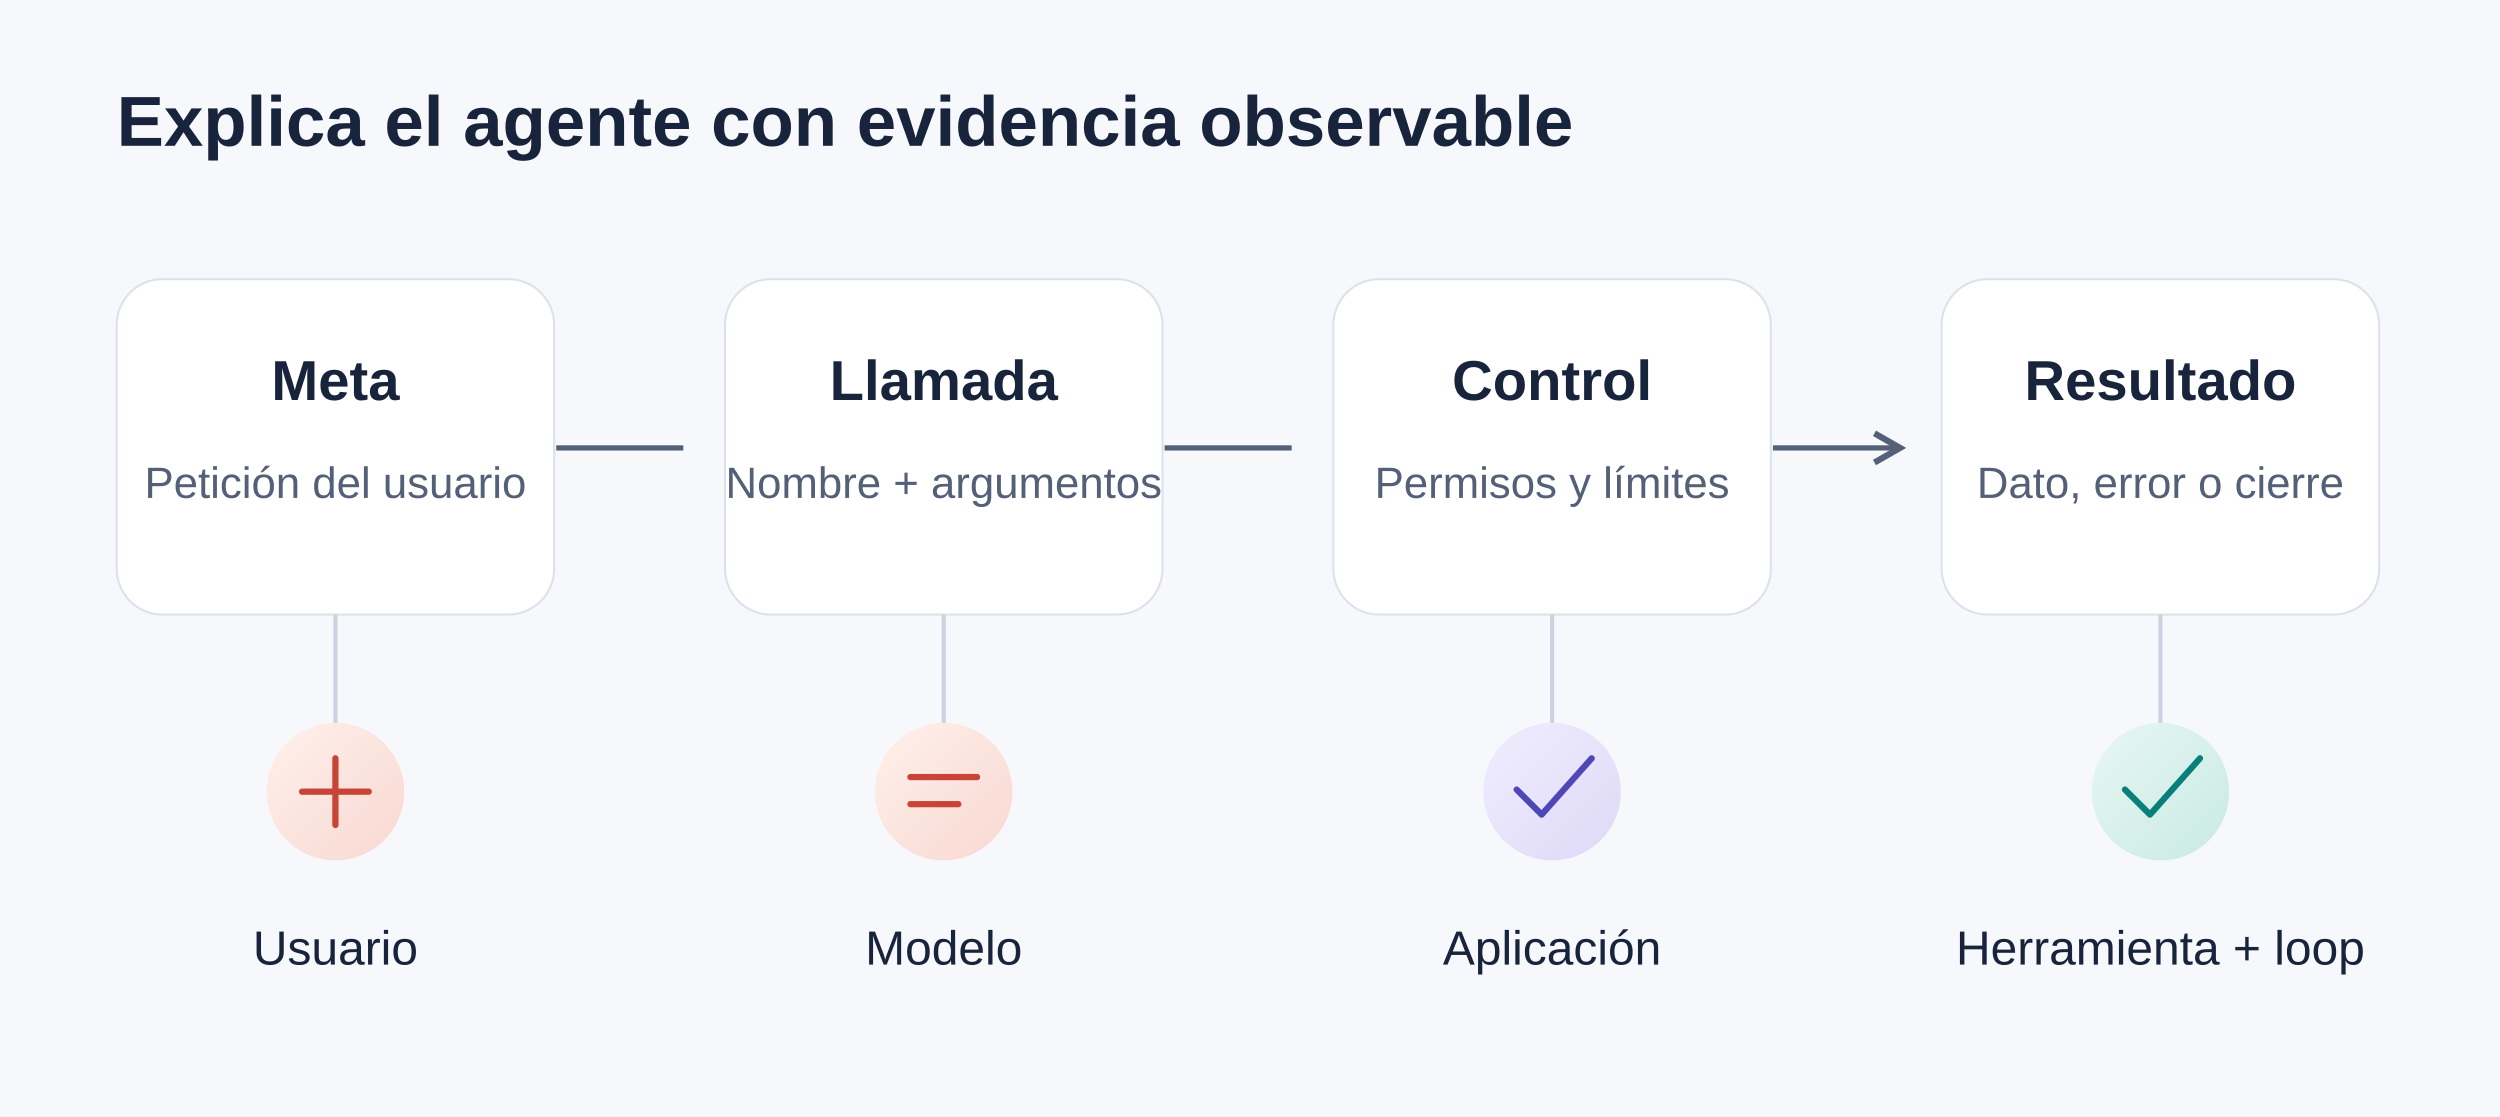
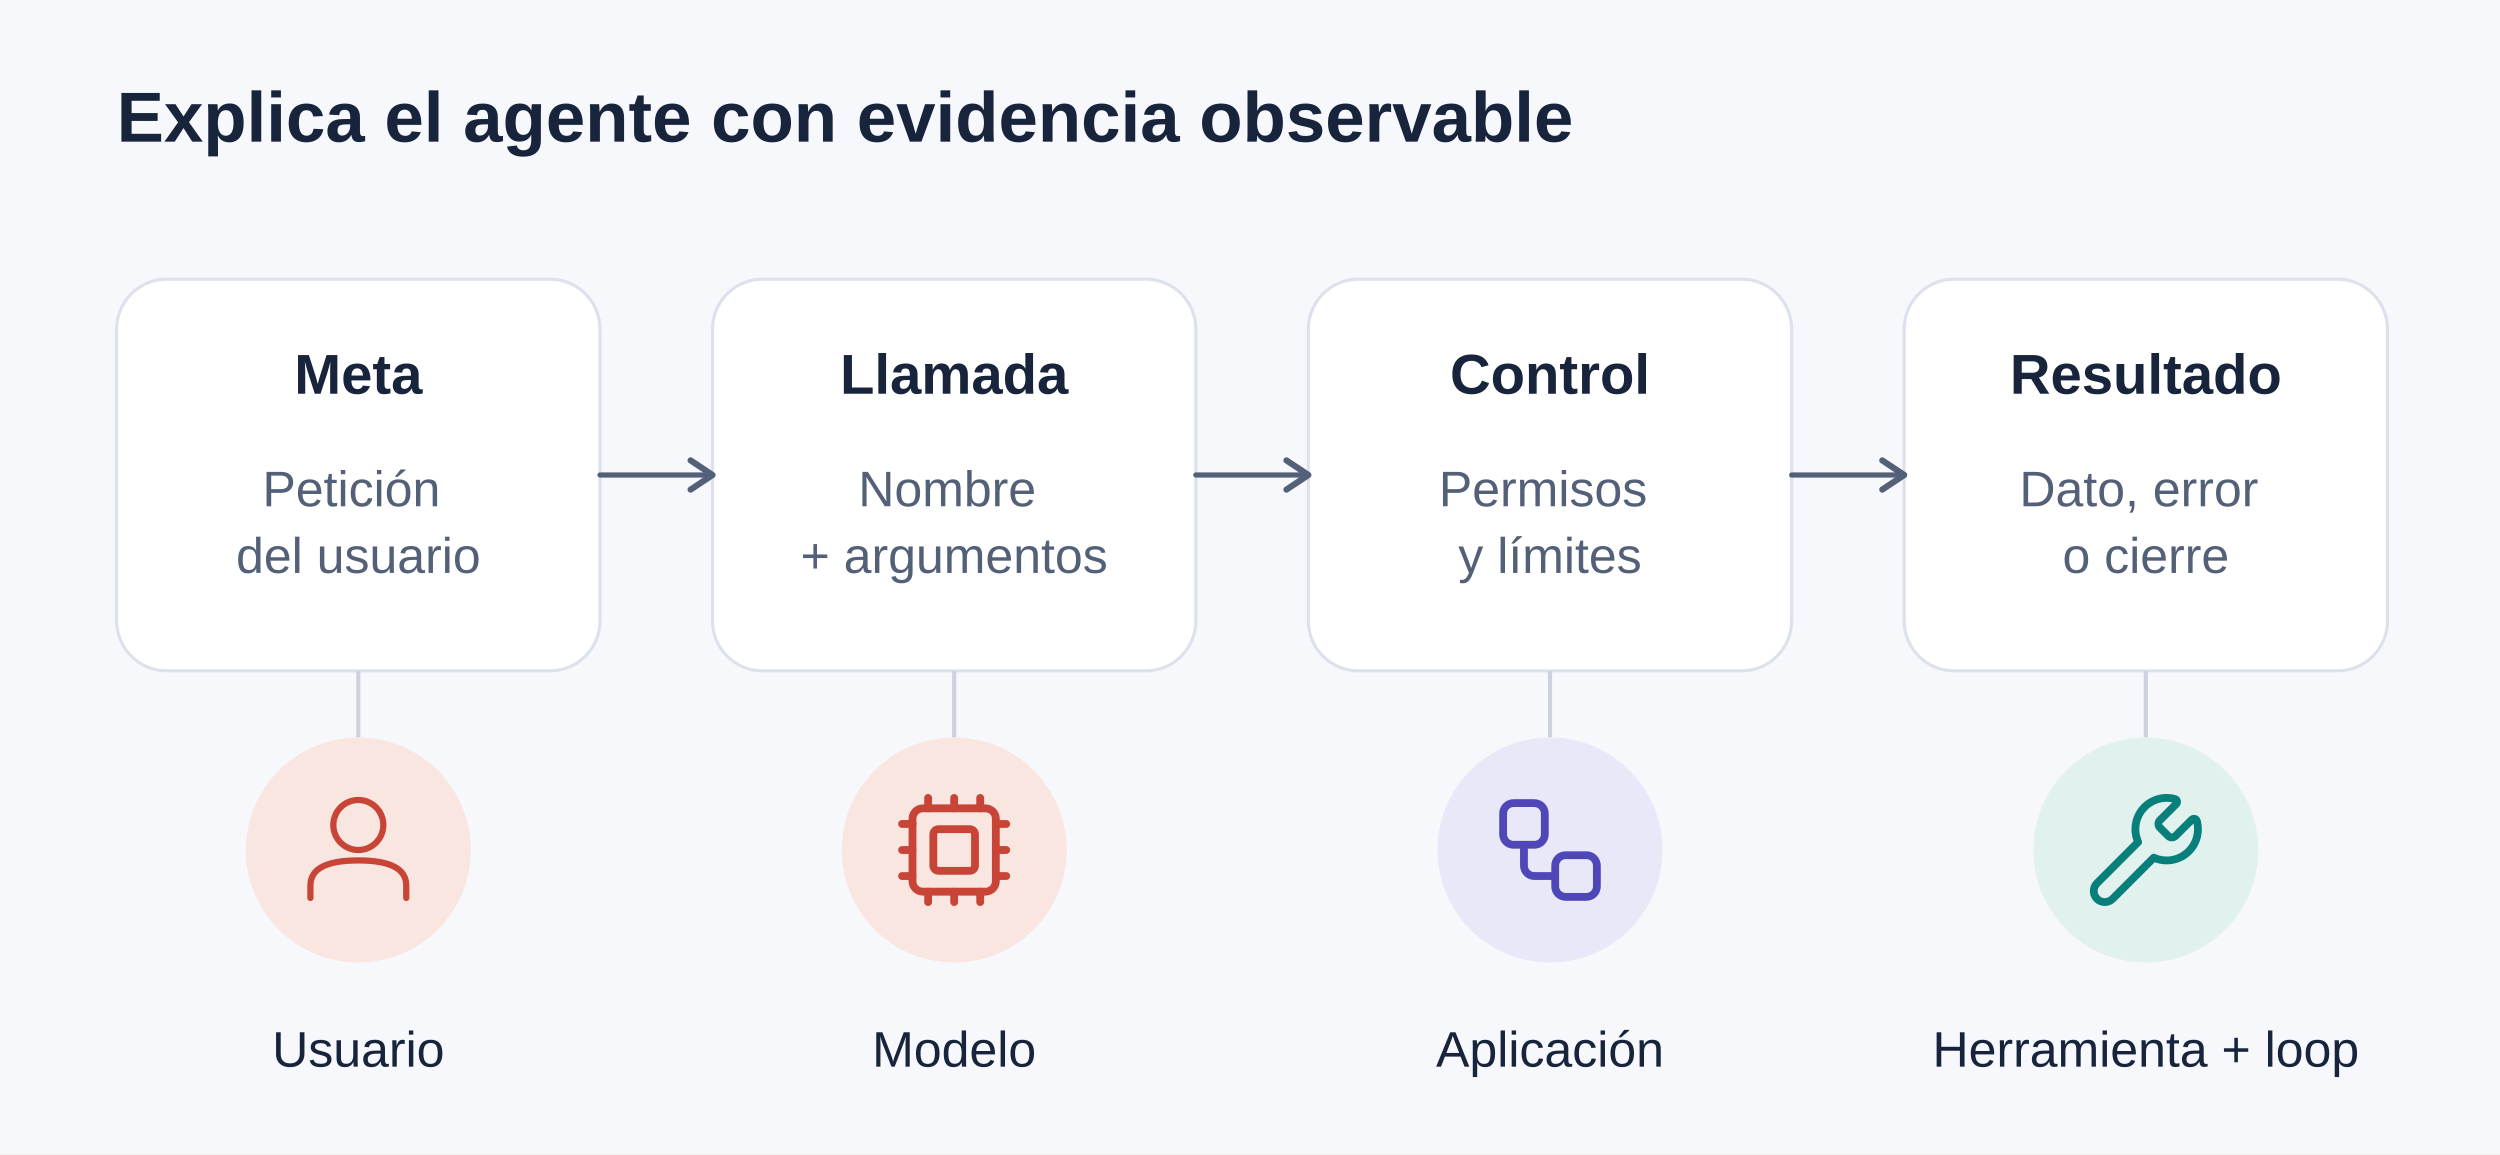
- <svg xmlns="http://www.w3.org/2000/svg" viewBox="0 0 1200 536" role="img" aria-labelledby="title description">
+ <svg xmlns="http://www.w3.org/2000/svg" viewBox="0 0 1200 554" role="img" aria-labelledby="title description">
  <defs>
-     <linearGradient id="coral" x2="1" y2="1">
-       <stop stop-color="#fff0eb" />
-       <stop offset="1" stop-color="#f8d8d1" />
-     </linearGradient>
-     <linearGradient id="indigo" x2="1" y2="1">
-       <stop stop-color="#f0edff" />
-       <stop offset="1" stop-color="#ded9f6" />
-     </linearGradient>
-     <linearGradient id="teal" x2="1" y2="1">
-       <stop stop-color="#e7f7f3" />
-       <stop offset="1" stop-color="#c9e9e3" />
-     </linearGradient>
    <marker id="arrow" viewBox="0 0 10 10" refX="8" refY="5" markerWidth="7" markerHeight="7" orient="auto">
-       <path d="m1 1 7 4-7 4" fill="none" stroke="#536078" stroke-width="1.7" />
+       <path d="m2 1 6 4-6 4" fill="none" stroke="#536078" stroke-width="1.7" stroke-linecap="round" stroke-linejoin="round" />
    </marker>
-     <style>text{font-family:'Segoe UI',Arial,sans-serif;fill:#17243b}.title{font-size:34px;font-weight:700}.label{font-size:27px;font-weight:700}.body{font-size:23px;fill:#536078}.small{font-size:21px;fill:#536078}.flow{fill:none;stroke:#536078;stroke-width:2.5;marker-end:url(#arrow)}.icon{fill:none;stroke-width:3;stroke-linecap:round;stroke-linejoin:round}.white{fill:#fff}</style>
+     <style>text{font-family:'Segoe UI',Arial,sans-serif;fill:#17243b}.title{font-size:34px;font-weight:700}.label{font-size:27px;font-weight:700}.body{font-size:24px;fill:#536078}.small{font-size:22px;fill:#536078}.flow{fill:none;stroke:#536078;stroke-width:2.5;stroke-linecap:round;stroke-linejoin:round;marker-end:url(#arrow)}.card{fill:#fff;stroke:#dce1ec;stroke-width:1.5}.white{fill:#fff}</style>
  </defs>
-   <rect width="1200" height="536" fill="#f7f8fc" />
-   <text x="56" y="70" class="title">Explica el agente con evidencia observable</text>
-   <path d="M267 215h61M559 215h61M851 215h61" class="flow" />
-   <g fill="#fff" stroke="#dce1ec">
-     <rect x="56" y="134" width="210" height="161" rx="22" />
-     <rect x="348" y="134" width="210" height="161" rx="22" />
-     <rect x="640" y="134" width="210" height="161" rx="22" />
-     <rect x="932" y="134" width="210" height="161" rx="22" />
+   <rect width="1200" height="554" fill="#f7f8fc" />
+   <text x="56" y="68" class="title">Explica el agente con evidencia observable</text>
+   <g class="card">
+     <rect x="56" y="134" width="232" height="188" rx="24" />
+     <rect x="342" y="134" width="232" height="188" rx="24" />
+     <rect x="628" y="134" width="232" height="188" rx="24" />
+     <rect x="914" y="134" width="232" height="188" rx="24" />
  </g>
+   <path d="M288 228H342" class="flow" />
+   <path d="M574 228H628" class="flow" />
+   <path d="M860 228H914" class="flow" />
  <g text-anchor="middle">
-     <text x="161" y="192" class="label">Meta</text>
-     <text x="453" y="192" class="label">Llamada</text>
-     <text x="745" y="192" class="label">Control</text>
-     <text x="1037" y="192" class="label">Resultado</text>
-     <text x="161" y="239" class="small">Petición del usuario</text>
-     <text x="453" y="239" class="small">Nombre + argumentos</text>
-     <text x="745" y="239" class="small">Permisos y límites</text>
-     <text x="1037" y="239" class="small">Dato, error o cierre</text>
+     <text x="172" y="189" class="label">Meta</text>
+     <text x="458" y="189" class="label">Llamada</text>
+     <text x="744" y="189" class="label">Control</text>
+     <text x="1030" y="189" class="label">Resultado</text>
+     <text x="172" y="243" class="body">
+       <tspan x="172">Petición</tspan>
+       <tspan x="172" dy="32">del usuario</tspan>
+     </text>
+     <text x="458" y="243" class="body">
+       <tspan x="458">Nombre</tspan>
+       <tspan x="458" dy="32">+ argumentos</tspan>
+     </text>
+     <text x="744" y="243" class="body">
+       <tspan x="744">Permisos</tspan>
+       <tspan x="744" dy="32">y límites</tspan>
+     </text>
+     <text x="1030" y="243" class="body">
+       <tspan x="1030">Dato, error</tspan>
+       <tspan x="1030" dy="32">o cierre</tspan>
+     </text>
  </g>
-   <path d="M161 295v55M453 295v55M745 295v55M1037 295v55" stroke="#ccd3df" stroke-width="2" />
-   <g text-anchor="middle">
-     <circle cx="161" cy="380" r="33" fill="url(#coral)" />
-     <circle cx="453" cy="380" r="33" fill="url(#coral)" />
-     <circle cx="745" cy="380" r="33" fill="url(#indigo)" />
-     <circle cx="1037" cy="380" r="33" fill="url(#teal)" />
+   <g stroke="#ccd3df" stroke-width="2">
+     <path d="M172 322V354" />
+     <path d="M458 322V354" />
+     <path d="M744 322V354" />
+     <path d="M1030 322V354" />
  </g>
-   <g class="icon">
-     <path d="M145 380h32m-16-16v32M437 373h32m-32 13h23" stroke="#c74436" />
-     <path d="m728 379 12 12 24-27" stroke="#4f46b8" />
-     <path d="m1020 379 12 12 24-27" stroke="#087f7a" />
+   <g transform="translate(172 408)">
+     <circle r="54" fill="#fae6e1" />
+     <g fill="none" stroke="#c74436" stroke-width="3" stroke-linecap="round">
+       <circle cy="-12" r="12" />
+       <path d="M-23 23v-6Q-23 5 0 5Q23 5 23 17v6" />
+     </g>
+   </g>
+   <g transform="translate(458 408)">
+     <circle r="54" fill="#fae6e1" />
+     <g transform="translate(-30 -30) scale(2.5)" fill="none" stroke="#c74436" stroke-width="1.5" stroke-linecap="round" stroke-linejoin="round">
+       <path d="M12 20v2M12 2v2M17 20v2M17 2v2M2 12h2M2 17h2M2 7h2M20 12h2M20 17h2M20 7h2M7 20v2M7 2v2" />
+       <rect x="4" y="4" width="16" height="16" rx="2" />
+       <rect x="8" y="8" width="8" height="8" rx="1" />
+     </g>
+   </g>
+   <g transform="translate(744 408)">
+     <circle r="54" fill="#e9e8f8" />
+     <g transform="translate(-30 -30) scale(2.5)" fill="none" stroke="#4f46b8" stroke-width="1.5" stroke-linecap="round" stroke-linejoin="round">
+       <rect width="8" height="8" x="3" y="3" rx="2" />
+       <path d="M7 11v4a2 2 0 0 0 2 2h4" />
+       <rect width="8" height="8" x="13" y="13" rx="2" />
+     </g>
+   </g>
+   <g transform="translate(1030 408)">
+     <circle r="54" fill="#e1f2ee" />
+     <g transform="translate(-30 -30) scale(2.5)" fill="none" stroke="#087f7a" stroke-width="1.5" stroke-linecap="round" stroke-linejoin="round">
+       <path d="M14.7 6.3a1 1 0 0 0 0 1.4l1.6 1.6a1 1 0 0 0 1.4 0l3.106-3.105c.32-.322.863-.22.983.218a6 6 0 0 1-8.259 7.057l-7.91 7.91a1 1 0 0 1-2.999-3l7.91-7.91a6 6 0 0 1 7.057-8.259c.438.12.54.662.219.984z" />
+     </g>
  </g>
  <g text-anchor="middle" class="body">
-     <text x="161" y="463">Usuario</text>
-     <text x="453" y="463">Modelo</text>
-     <text x="745" y="463">Aplicación</text>
-     <text x="1037" y="463">Herramienta + loop</text>
+     <text x="172" y="512">Usuario</text>
+     <text x="458" y="512">Modelo</text>
+     <text x="744" y="512">Aplicación</text>
+     <text x="1030" y="512">Herramienta + loop</text>
  </g>
</svg>
